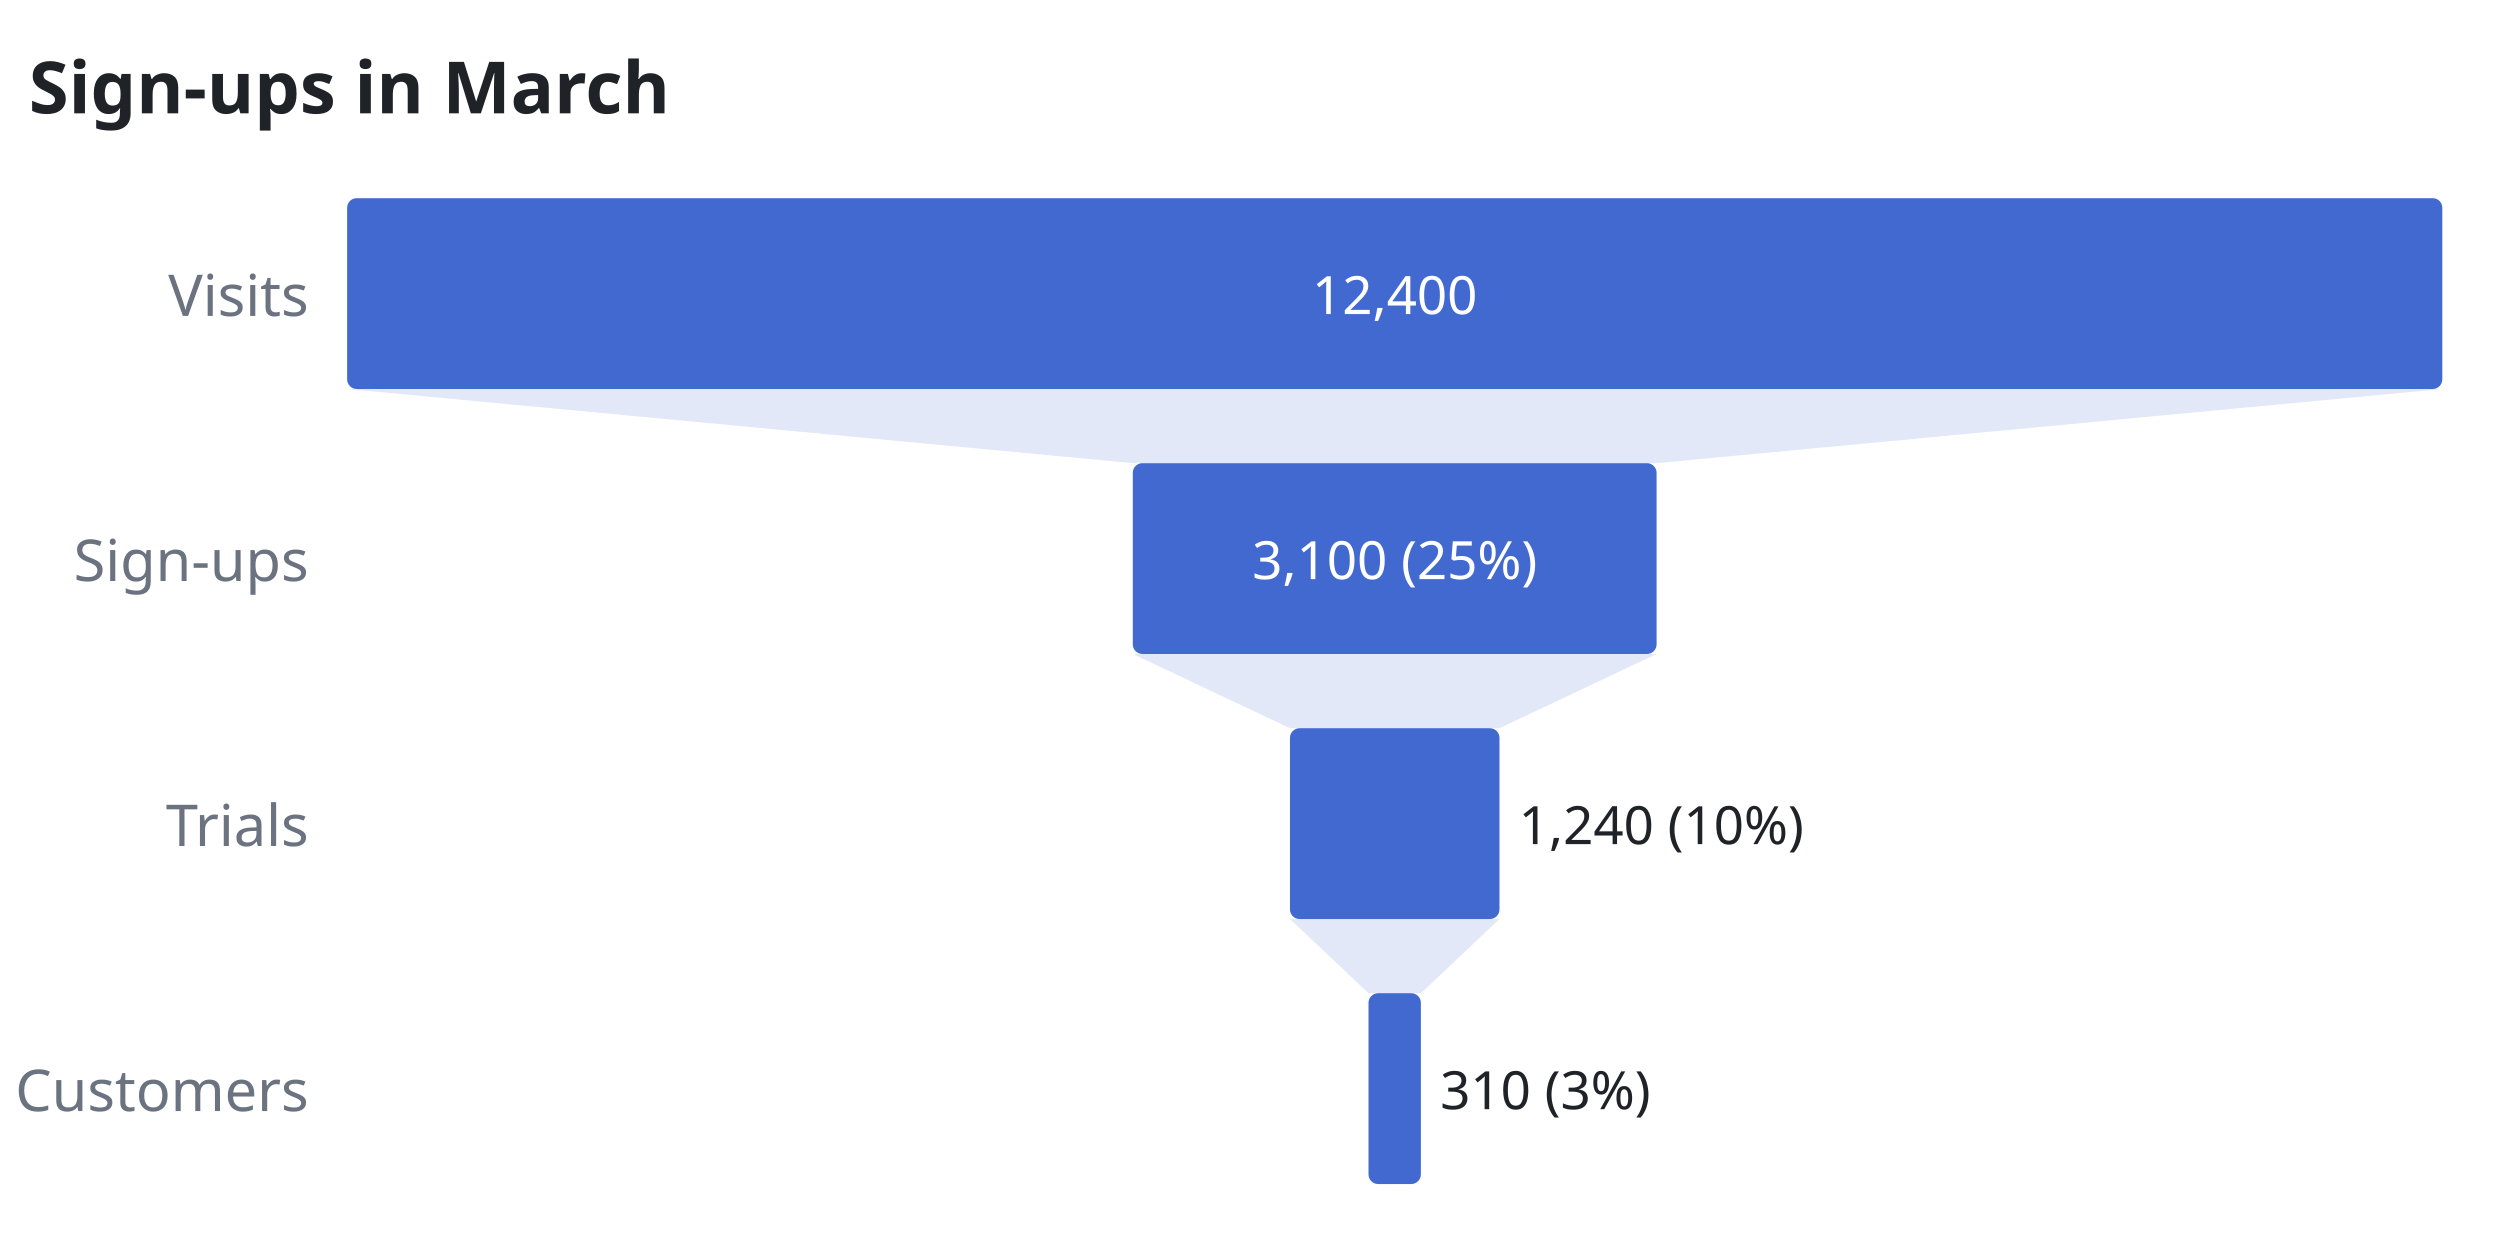
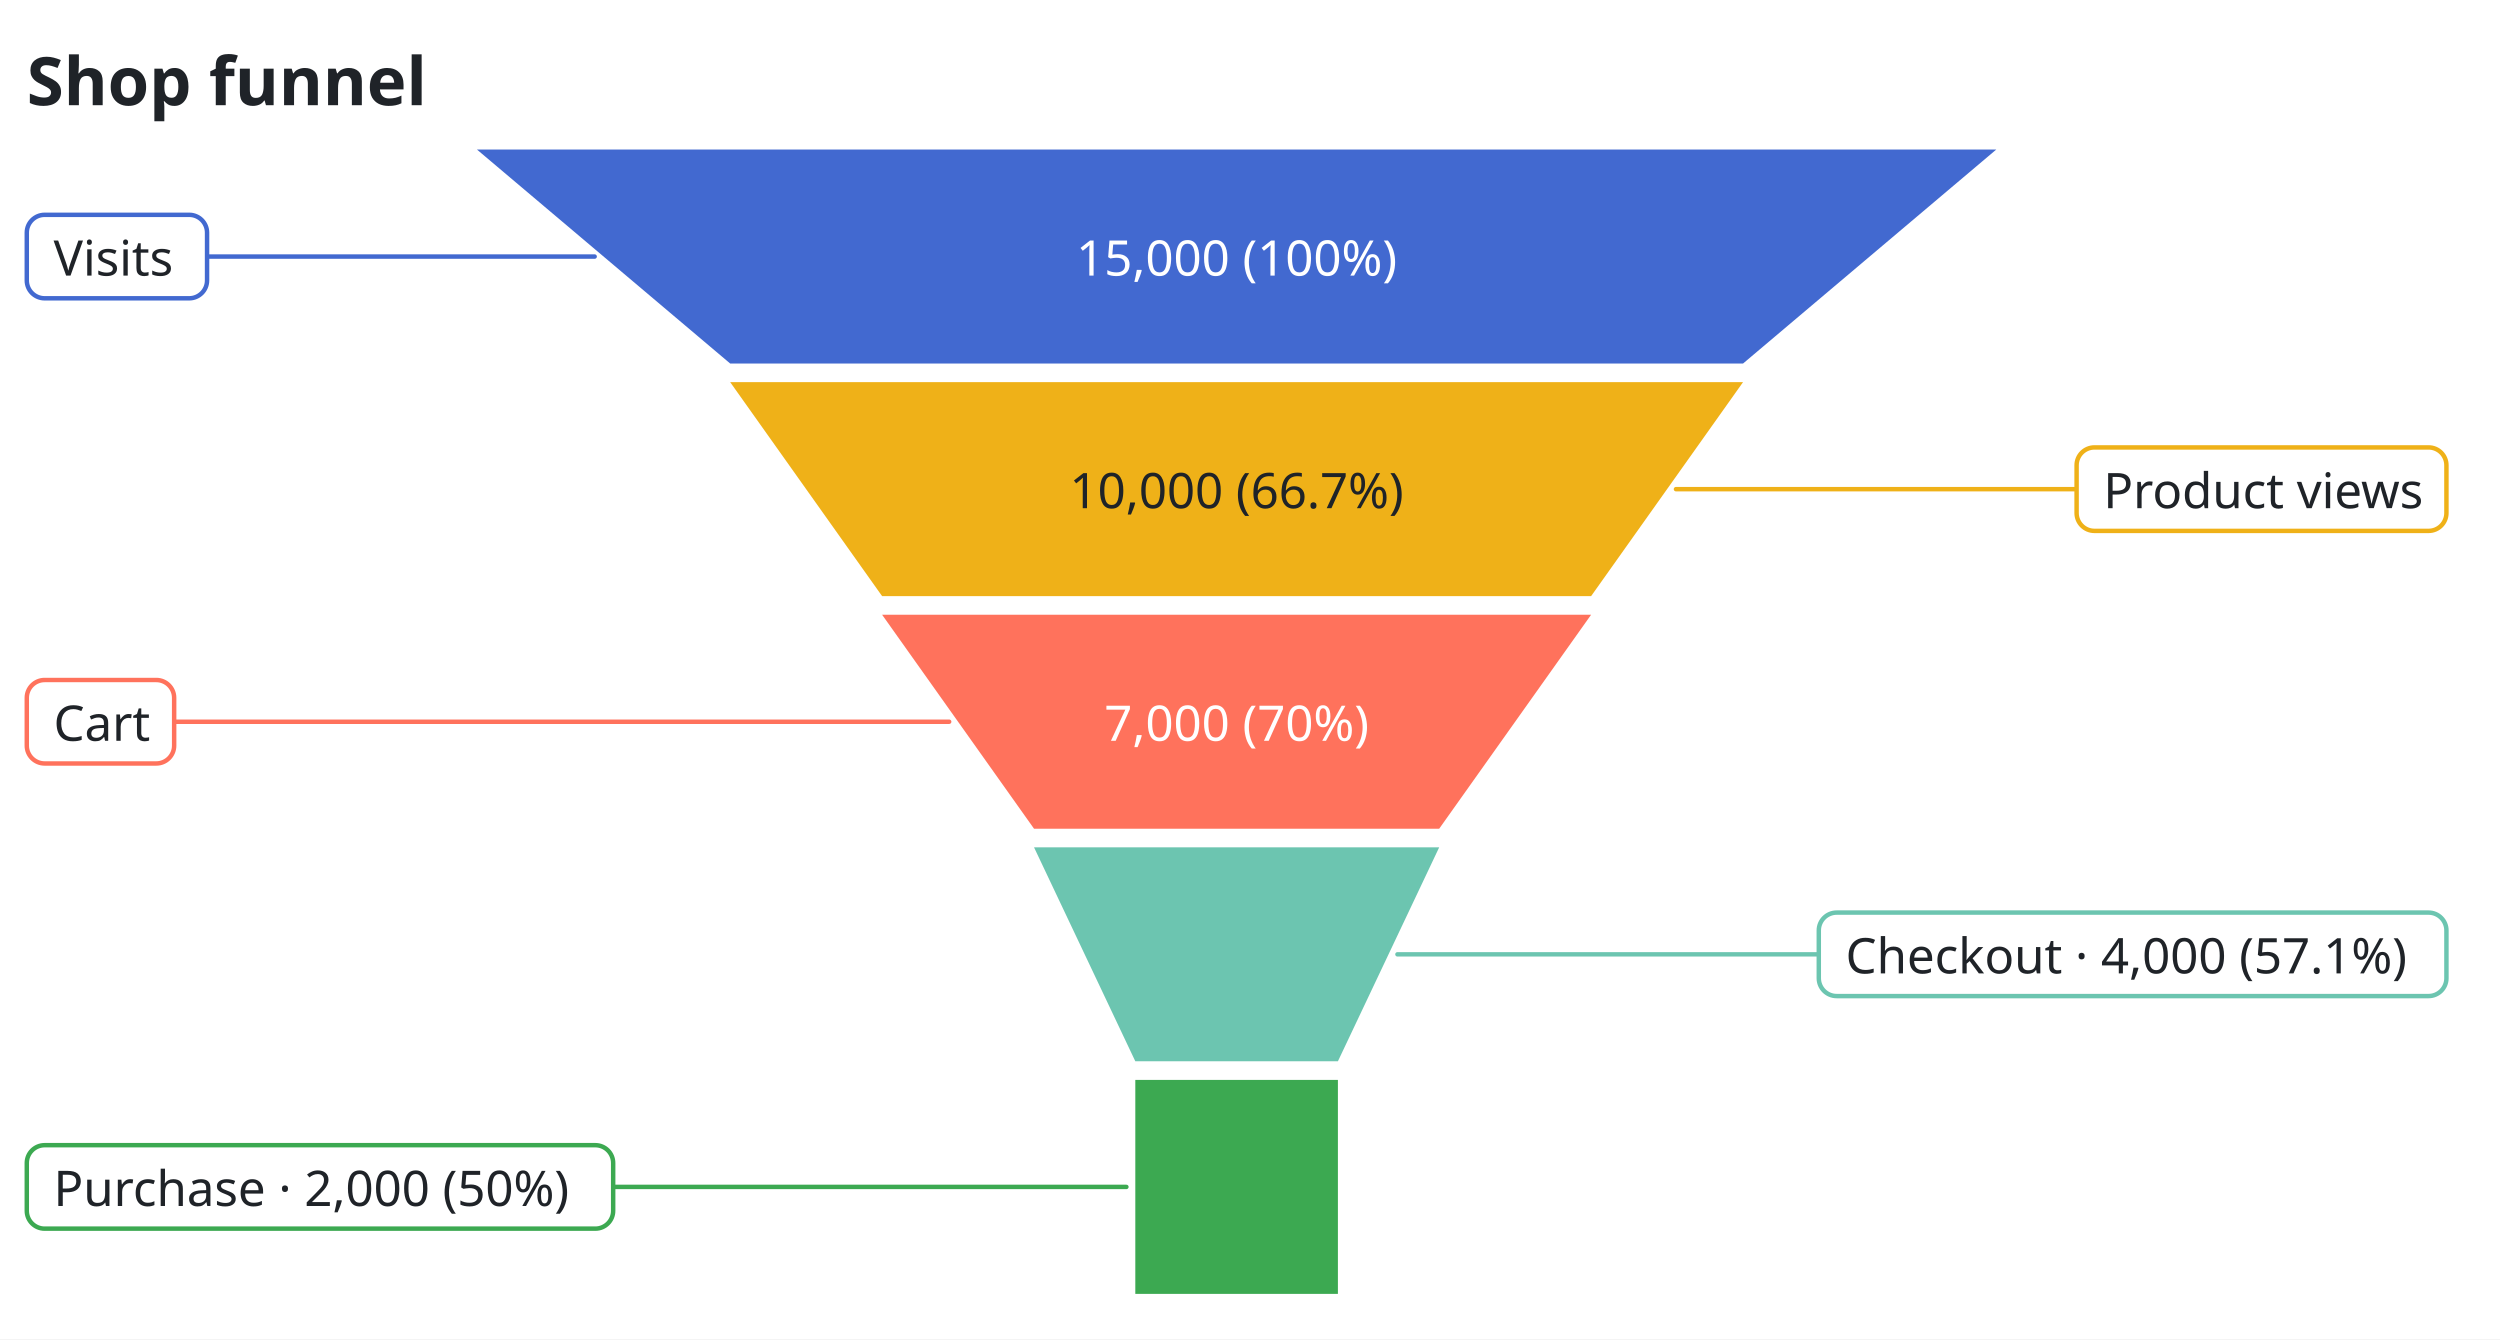
- <svg xmlns="http://www.w3.org/2000/svg" width="520" height="260" viewBox="0 0 520 260" font-family="sans-serif" style="font-variant-numeric: tabular-nums" role="img">
+ <svg xmlns="http://www.w3.org/2000/svg" width="560" height="300" viewBox="0 0 560 300" font-family="sans-serif" style="font-variant-numeric: tabular-nums" role="img">
  <rect width="100%" height="100%" fill="#ffffff" />
  <g class="rio-static">
-     <text class="rio-title" x="6" y="17.75" text-anchor="start" dominant-baseline="central" font-size="15" font-weight="600" fill="#1f2328">Sign-ups in March</text>
+     <text class="rio-title" x="6" y="17.75" text-anchor="start" dominant-baseline="central" font-size="15" font-weight="600" fill="#1f2328">Shop funnel</text>
    <g class="rio-axis-y">
-       <text class="rio-row-label" x="64.2" y="61.06" text-anchor="end" dominant-baseline="central" font-size="12" fill="#6b7280">Visits</text>
-       <text class="rio-row-label" x="64.2" y="116.19" text-anchor="end" dominant-baseline="central" font-size="12" fill="#6b7280">Sign-ups</text>
-       <text class="rio-row-label" x="64.2" y="171.31" text-anchor="end" dominant-baseline="central" font-size="12" fill="#6b7280">Trials</text>
-       <text class="rio-row-label" x="64.2" y="226.44" text-anchor="end" dominant-baseline="central" font-size="12" fill="#6b7280">Customers</text>
+       <g>
+         <path class="rio-funnel-leader" d="M133.2 57.47 L46.38 57.47" fill="none" stroke="#4269d0" stroke-width="1" stroke-linejoin="round" stroke-linecap="round" />
+         <rect class="rio-funnel-pill" x="6" y="48.12" width="40.38" height="18.7" rx="4" fill="#ffffff" stroke="#4269d0" stroke-width="1" stroke-linejoin="round" stroke-linecap="round" />
+         <text class="rio-row-label" x="12" y="57.47" text-anchor="start" dominant-baseline="central" font-size="11" fill="#1f2328">Visits</text>
+       </g>
+       <g>
+         <path class="rio-funnel-leader" d="M375.42 109.57 L465.16 109.57" fill="none" stroke="#efb118" stroke-width="1" stroke-linejoin="round" stroke-linecap="round" />
+         <rect class="rio-funnel-pill" x="465.16" y="100.22" width="82.84" height="18.7" rx="4" fill="#ffffff" stroke="#efb118" stroke-width="1" stroke-linejoin="round" stroke-linecap="round" />
+         <text class="rio-row-label" x="471.16" y="109.57" text-anchor="start" dominant-baseline="central" font-size="11" fill="#1f2328">Product views</text>
+       </g>
+       <g>
+         <path class="rio-funnel-leader" d="M212.61 161.67 L39.01 161.67" fill="none" stroke="#ff725c" stroke-width="1" stroke-linejoin="round" stroke-linecap="round" />
+         <rect class="rio-funnel-pill" x="6" y="152.32" width="33.01" height="18.7" rx="4" fill="#ffffff" stroke="#ff725c" stroke-width="1" stroke-linejoin="round" stroke-linecap="round" />
+         <text class="rio-row-label" x="12" y="161.67" text-anchor="start" dominant-baseline="central" font-size="11" fill="#1f2328">Cart</text>
+       </g>
+       <g>
+         <path class="rio-funnel-leader" d="M313.03 213.77 L407.41 213.77" fill="none" stroke="#6cc5b0" stroke-width="1" stroke-linejoin="round" stroke-linecap="round" />
+         <rect class="rio-funnel-pill" x="407.41" y="204.42" width="140.59" height="18.7" rx="4" fill="#ffffff" stroke="#6cc5b0" stroke-width="1" stroke-linejoin="round" stroke-linecap="round" />
+         <text class="rio-row-label" x="413.41" y="213.77" text-anchor="start" dominant-baseline="central" font-size="11" fill="#1f2328">Checkout · 4,000 (57.1%)</text>
+       </g>
+       <g>
+         <path class="rio-funnel-leader" d="M252.31 265.87 L137.35 265.87" fill="none" stroke="#3ca951" stroke-width="1" stroke-linejoin="round" stroke-linecap="round" />
+         <rect class="rio-funnel-pill" x="6" y="256.52" width="131.35" height="18.7" rx="4" fill="#ffffff" stroke="#3ca951" stroke-width="1" stroke-linejoin="round" stroke-linecap="round" />
+         <text class="rio-row-label" x="12" y="265.87" text-anchor="start" dominant-baseline="central" font-size="11" fill="#1f2328">Purchase · 2,000 (50%)</text>
+       </g>
    </g>
  </g>
  <g class="rio-series-layer">
    <g class="rio-plot">
      <g class="rio-series rio-series-funnel">
-         <rect class="rio-funnel-bar" x="72.2" y="41.22" width="435.8" height="39.69" rx="2" fill="#4269d0" />
-         <path class="rio-funnel-neck" d="M72.2 80.91 L508 80.91 L344.57 96.34 L235.62 96.34 Z" fill="#4269d0" fill-opacity="0.15" />
-         <rect class="rio-funnel-bar" x="235.62" y="96.34" width="108.95" height="39.69" rx="2" fill="#4269d0" />
-         <path class="rio-funnel-neck" d="M235.62 136.03 L344.57 136.03 L311.89 151.47 L268.31 151.47 Z" fill="#4269d0" fill-opacity="0.15" />
-         <rect class="rio-funnel-bar" x="268.31" y="151.47" width="43.58" height="39.69" rx="2" fill="#4269d0" />
-         <path class="rio-funnel-neck" d="M268.31 191.16 L311.89 191.16 L295.55 206.59 L284.65 206.59 Z" fill="#4269d0" fill-opacity="0.15" />
-         <rect class="rio-funnel-bar" x="284.65" y="206.59" width="10.89" height="39.69" rx="2" fill="#4269d0" />
+         <path class="rio-funnel-stage" d="M106.84 33.5 L447.16 33.5 L390.44 81.43 L163.56 81.43 Z" fill="#4269d0" />
+         <path class="rio-funnel-stage" d="M163.56 85.6 L390.44 85.6 L356.41 133.53 L197.59 133.53 Z" fill="#efb118" />
+         <path class="rio-funnel-stage" d="M197.59 137.7 L356.41 137.7 L322.38 185.63 L231.62 185.63 Z" fill="#ff725c" />
+         <path class="rio-funnel-stage" d="M231.62 189.8 L322.38 189.8 L299.69 237.73 L254.31 237.73 Z" fill="#6cc5b0" />
+         <path class="rio-funnel-stage" d="M254.31 241.9 L299.69 241.9 L299.69 289.83 L254.31 289.83 Z" fill="#3ca951" />
      </g>
    </g>
    <g class="rio-labels">
-       <text class="rio-data-label" x="290.1" y="61.06" text-anchor="middle" dominant-baseline="central" font-size="11" font-weight="500" fill="#ffffff">12,400</text>
-       <text class="rio-data-label" x="290.1" y="116.19" text-anchor="middle" dominant-baseline="central" font-size="11" font-weight="500" fill="#ffffff">3,100 (25%)</text>
-       <text class="rio-data-label" x="315.89" y="171.31" text-anchor="start" dominant-baseline="central" font-size="11" fill="#1f2328">1,240 (10%)</text>
-       <text class="rio-data-label" x="299.55" y="226.44" text-anchor="start" dominant-baseline="central" font-size="11" fill="#1f2328">310 (3%)</text>
+       <text class="rio-data-label" x="277" y="57.47" text-anchor="middle" dominant-baseline="central" font-size="11" font-weight="500" fill="#ffffff">15,000 (100%)</text>
+       <text class="rio-data-label" x="277" y="109.57" text-anchor="middle" dominant-baseline="central" font-size="11" font-weight="500" fill="#1f2328">10,000 (66.7%)</text>
+       <text class="rio-data-label" x="277" y="161.67" text-anchor="middle" dominant-baseline="central" font-size="11" font-weight="500" fill="#ffffff">7,000 (70%)</text>
    </g>
  </g>
  <g class="rio-overlay" />
</svg>
